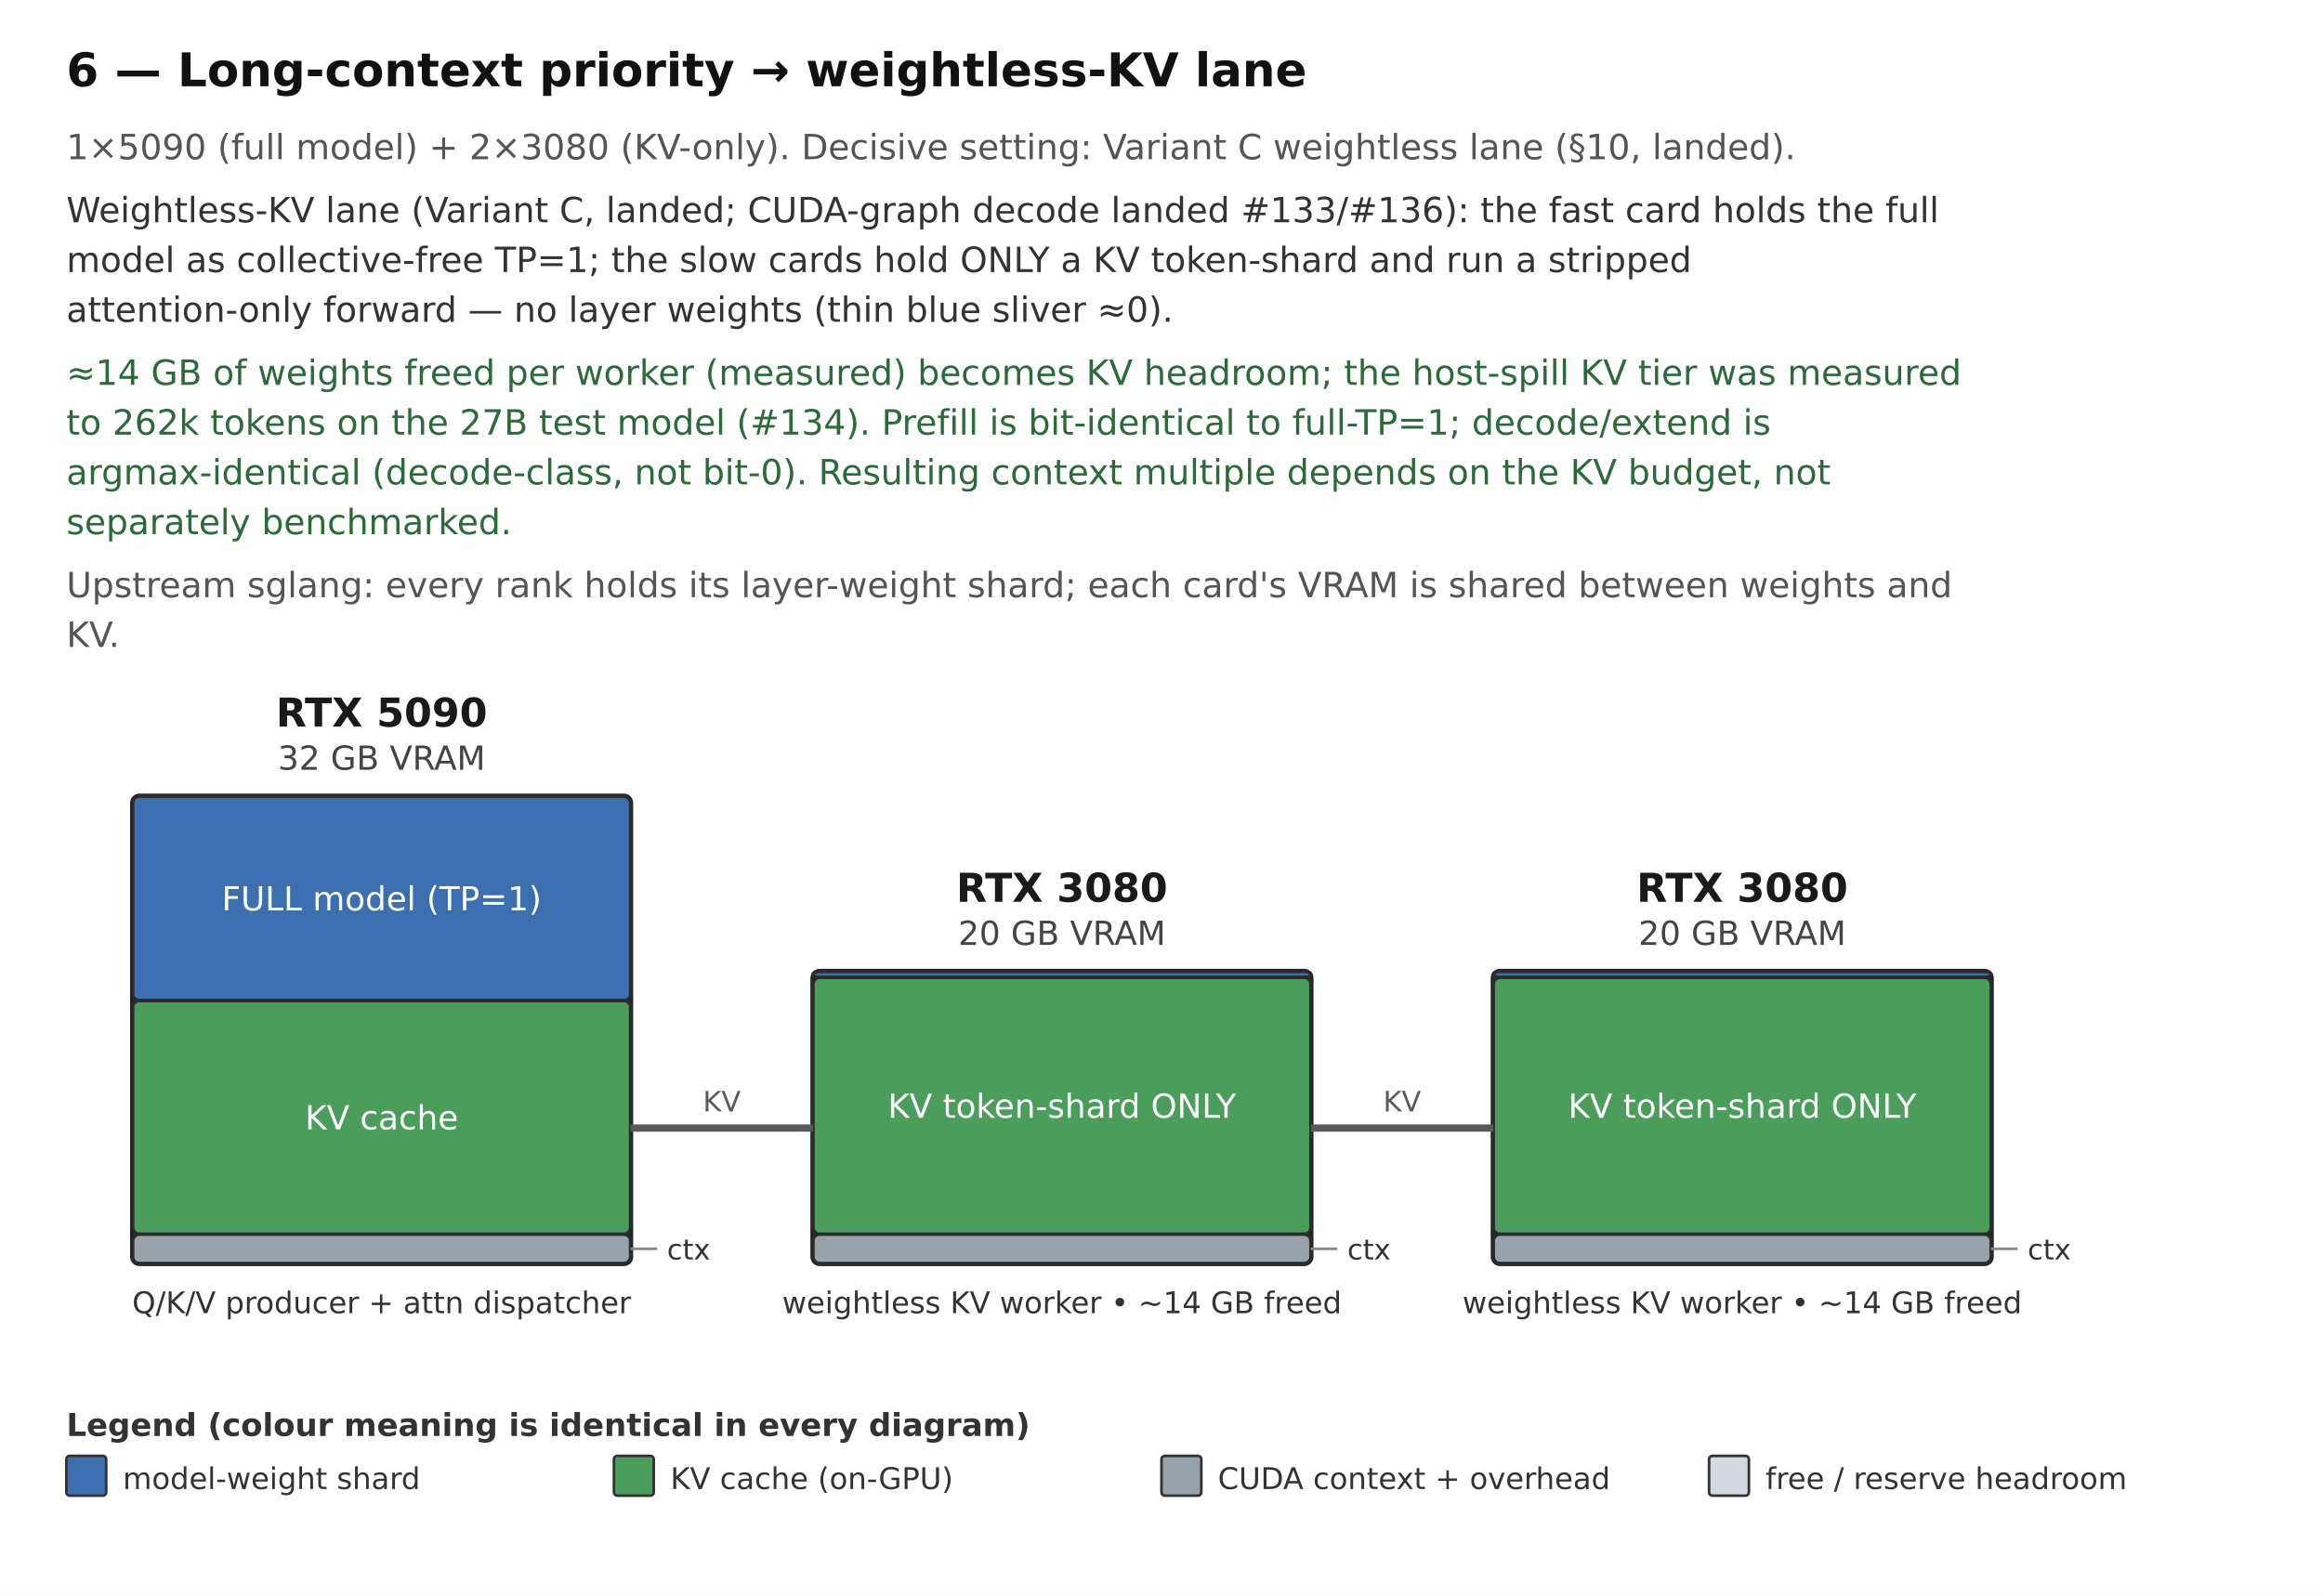
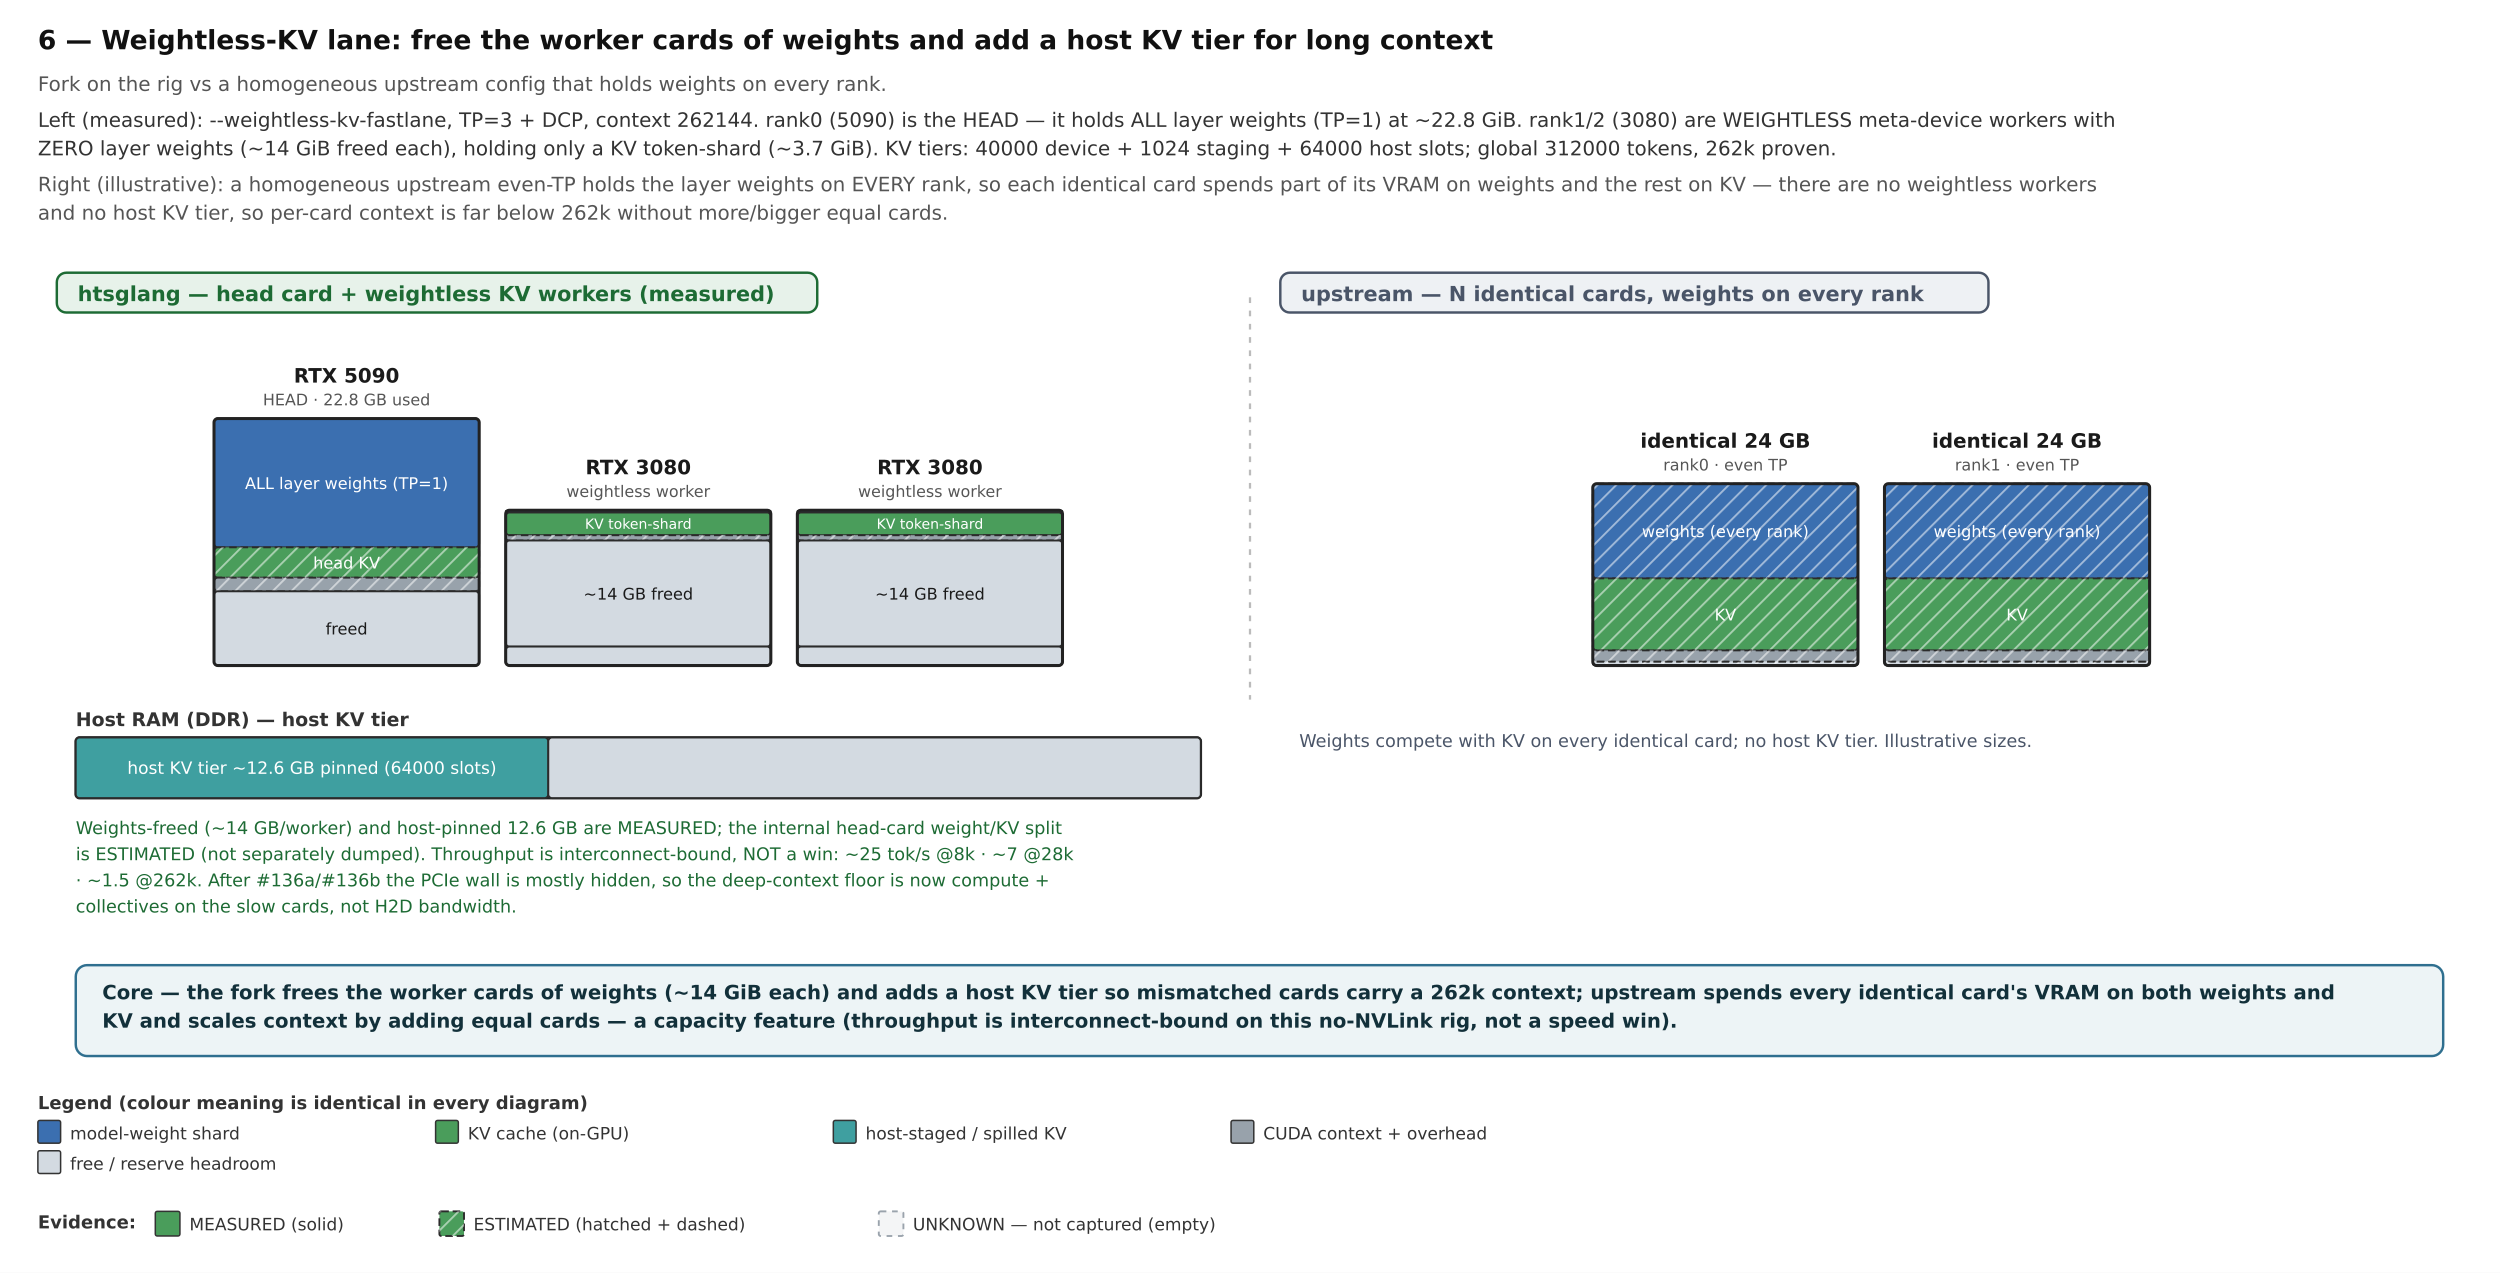
- <svg xmlns="http://www.w3.org/2000/svg" viewBox="0 0 700 481" width="700" height="481" font-family="sans-serif">
+ <svg xmlns="http://www.w3.org/2000/svg" viewBox="0 0 1320 672" width="1320" height="672" font-family="sans-serif">
  <defs>
+     <pattern id="hatch" patternUnits="userSpaceOnUse" width="7" height="7" patternTransform="rotate(45)">
+       <line x1="0" y1="0" x2="0" y2="7" stroke="#ffffff" stroke-width="2" stroke-opacity="0.5" />
+     </pattern>
    <marker id="arr" markerWidth="9" markerHeight="9" refX="6.5" refY="3" orient="auto" markerUnits="userSpaceOnUse">
      <path d="M0,0 L7,3 L0,6 Z" fill="#333" />
    </marker>
    <marker id="arrP" markerWidth="9" markerHeight="9" refX="6.5" refY="3" orient="auto" markerUnits="userSpaceOnUse">
      <path d="M0,0 L7,3 L0,6 Z" fill="#8a5a2b" />
    </marker>
    <marker id="arrG" markerWidth="9" markerHeight="9" refX="6.5" refY="3" orient="auto" markerUnits="userSpaceOnUse">
      <path d="M0,0 L7,3 L0,6 Z" fill="#227a3a" />
    </marker>
    <marker id="arrR" markerWidth="9" markerHeight="9" refX="6.5" refY="3" orient="auto" markerUnits="userSpaceOnUse">
      <path d="M0,0 L7,3 L0,6 Z" fill="#c0504d" />
    </marker>
    <marker id="arrB" markerWidth="9" markerHeight="9" refX="6.5" refY="3" orient="auto" markerUnits="userSpaceOnUse">
      <path d="M0,0 L7,3 L0,6 Z" fill="#3b6fb0" />
    </marker>
    <marker id="arrV" markerWidth="9" markerHeight="9" refX="6.5" refY="3" orient="auto" markerUnits="userSpaceOnUse">
      <path d="M0,0 L7,3 L0,6 Z" fill="#7d5ba6" />
    </marker>
  </defs>
-   <rect x="0.0" y="0.0" width="700.0" height="481.0" rx="0" fill="#ffffff" stroke="none" stroke-width="0" />
-   <text x="20.0" y="26.0" font-family="DejaVu Sans, Verdana, Arial, sans-serif" font-size="14" font-weight="bold" text-anchor="start" fill="#111">6 — Long-context priority → weightless-KV lane</text>
-   <text x="20.0" y="48.0" font-family="DejaVu Sans, Verdana, Arial, sans-serif" font-size="10.5" font-weight="normal" text-anchor="start" fill="#555">1×5090 (full model) + 2×3080 (KV-only). Decisive setting: Variant C weightless lane (§10, landed).</text>
-   <text x="20.0" y="67.0" font-family="DejaVu Sans, Verdana, Arial, sans-serif" font-size="10.5" font-weight="normal" text-anchor="start" fill="#333">Weightless-KV lane (Variant C, landed; CUDA-graph decode landed #133/#136): the fast card holds the full</text>
-   <text x="20.0" y="82.0" font-family="DejaVu Sans, Verdana, Arial, sans-serif" font-size="10.5" font-weight="normal" text-anchor="start" fill="#333">model as collective-free TP=1; the slow cards hold ONLY a KV token-shard and run a stripped</text>
-   <text x="20.0" y="97.0" font-family="DejaVu Sans, Verdana, Arial, sans-serif" font-size="10.5" font-weight="normal" text-anchor="start" fill="#333">attention-only forward — no layer weights (thin blue sliver ≈0).</text>
-   <text x="20.0" y="116.0" font-family="DejaVu Sans, Verdana, Arial, sans-serif" font-size="10.5" font-weight="normal" text-anchor="start" fill="#2b6b3a">≈14 GB of weights freed per worker (measured) becomes KV headroom; the host-spill KV tier was measured</text>
-   <text x="20.0" y="131.0" font-family="DejaVu Sans, Verdana, Arial, sans-serif" font-size="10.5" font-weight="normal" text-anchor="start" fill="#2b6b3a">to 262k tokens on the 27B test model (#134). Prefill is bit-identical to full-TP=1; decode/extend is</text>
-   <text x="20.0" y="146.0" font-family="DejaVu Sans, Verdana, Arial, sans-serif" font-size="10.5" font-weight="normal" text-anchor="start" fill="#2b6b3a">argmax-identical (decode-class, not bit-0). Resulting context multiple depends on the KV budget, not</text>
-   <text x="20.0" y="161.0" font-family="DejaVu Sans, Verdana, Arial, sans-serif" font-size="10.5" font-weight="normal" text-anchor="start" fill="#2b6b3a">separately benchmarked.</text>
-   <text x="20.0" y="180.0" font-family="DejaVu Sans, Verdana, Arial, sans-serif" font-size="10.5" font-weight="normal" text-anchor="start" fill="#555">Upstream sglang: every rank holds its layer-weight shard; each card's VRAM is shared between weights and</text>
-   <text x="20.0" y="195.0" font-family="DejaVu Sans, Verdana, Arial, sans-serif" font-size="10.5" font-weight="normal" text-anchor="start" fill="#555">KV.</text>
-   <text x="115.0" y="219.0" font-family="DejaVu Sans, Verdana, Arial, sans-serif" font-size="12" font-weight="bold" text-anchor="middle" fill="#1a1a1a">RTX 5090</text>
-   <text x="115.0" y="232.0" font-family="DejaVu Sans, Verdana, Arial, sans-serif" font-size="10" font-weight="normal" text-anchor="middle" fill="#444">32 GB VRAM</text>
-   <rect x="40.0" y="240.0" width="150.0" height="140.8" rx="2" fill="none" stroke="#222" stroke-width="1.6" />
-   <rect x="40.0" y="240.0" width="150.0" height="61.6" rx="2" fill="#3b6fb0" stroke="#2b2b2b" stroke-width="1.0" />
-   <text x="115.0" y="274.4" font-family="DejaVu Sans, Verdana, Arial, sans-serif" font-size="10" font-weight="normal" text-anchor="middle" fill="#ffffff">FULL model (TP=1)</text>
-   <rect x="40.0" y="301.6" width="150.0" height="70.4" rx="2" fill="#4a9d5b" stroke="#2b2b2b" stroke-width="1.0" />
-   <text x="115.0" y="340.4" font-family="DejaVu Sans, Verdana, Arial, sans-serif" font-size="10" font-weight="normal" text-anchor="middle" fill="#ffffff">KV cache</text>
-   <rect x="40.0" y="372.0" width="150.0" height="8.8" rx="2" fill="#98a2ab" stroke="#2b2b2b" stroke-width="1.0" />
-   <line x1="190.0" y1="376.4" x2="198.0" y2="376.4" stroke="#888" stroke-width="0.8" />
-   <text x="201.0" y="379.6" font-family="DejaVu Sans, Verdana, Arial, sans-serif" font-size="8.5" font-weight="normal" text-anchor="start" fill="#333">ctx</text>
-   <text x="115.0" y="395.8" font-family="DejaVu Sans, Verdana, Arial, sans-serif" font-size="9" font-weight="normal" text-anchor="middle" fill="#333">Q/K/V producer + attn dispatcher</text>
-   <text x="320.0" y="271.8" font-family="DejaVu Sans, Verdana, Arial, sans-serif" font-size="12" font-weight="bold" text-anchor="middle" fill="#1a1a1a">RTX 3080</text>
-   <text x="320.0" y="284.8" font-family="DejaVu Sans, Verdana, Arial, sans-serif" font-size="10" font-weight="normal" text-anchor="middle" fill="#444">20 GB VRAM</text>
-   <rect x="245.0" y="292.8" width="150.0" height="88.0" rx="2" fill="none" stroke="#222" stroke-width="1.6" />
-   <rect x="245.0" y="292.8" width="150.0" height="1.8" rx="2" fill="#3b6fb0" stroke="#2b2b2b" stroke-width="1.0" />
-   <rect x="245.0" y="294.6" width="150.0" height="77.4" rx="2" fill="#4a9d5b" stroke="#2b2b2b" stroke-width="1.0" />
-   <text x="320.0" y="336.9" font-family="DejaVu Sans, Verdana, Arial, sans-serif" font-size="10" font-weight="normal" text-anchor="middle" fill="#ffffff">KV token-shard ONLY</text>
-   <rect x="245.0" y="372.0" width="150.0" height="8.8" rx="2" fill="#98a2ab" stroke="#2b2b2b" stroke-width="1.0" />
-   <line x1="395.0" y1="376.4" x2="403.0" y2="376.4" stroke="#888" stroke-width="0.8" />
-   <text x="406.0" y="379.6" font-family="DejaVu Sans, Verdana, Arial, sans-serif" font-size="8.5" font-weight="normal" text-anchor="start" fill="#333">ctx</text>
-   <text x="320.0" y="395.8" font-family="DejaVu Sans, Verdana, Arial, sans-serif" font-size="9" font-weight="normal" text-anchor="middle" fill="#333">weightless KV worker • ~14 GB freed</text>
-   <line x1="190.0" y1="340.0" x2="245.0" y2="340.0" stroke="#5a5a5a" stroke-width="2.2" />
-   <text x="217.5" y="335.0" font-family="DejaVu Sans, Verdana, Arial, sans-serif" font-size="8.5" font-weight="normal" text-anchor="middle" fill="#5a5a5a">KV</text>
-   <text x="525.0" y="271.8" font-family="DejaVu Sans, Verdana, Arial, sans-serif" font-size="12" font-weight="bold" text-anchor="middle" fill="#1a1a1a">RTX 3080</text>
-   <text x="525.0" y="284.8" font-family="DejaVu Sans, Verdana, Arial, sans-serif" font-size="10" font-weight="normal" text-anchor="middle" fill="#444">20 GB VRAM</text>
-   <rect x="450.0" y="292.8" width="150.0" height="88.0" rx="2" fill="none" stroke="#222" stroke-width="1.6" />
-   <rect x="450.0" y="292.8" width="150.0" height="1.8" rx="2" fill="#3b6fb0" stroke="#2b2b2b" stroke-width="1.0" />
-   <rect x="450.0" y="294.6" width="150.0" height="77.4" rx="2" fill="#4a9d5b" stroke="#2b2b2b" stroke-width="1.0" />
-   <text x="525.0" y="336.9" font-family="DejaVu Sans, Verdana, Arial, sans-serif" font-size="10" font-weight="normal" text-anchor="middle" fill="#ffffff">KV token-shard ONLY</text>
-   <rect x="450.0" y="372.0" width="150.0" height="8.8" rx="2" fill="#98a2ab" stroke="#2b2b2b" stroke-width="1.0" />
-   <line x1="600.0" y1="376.4" x2="608.0" y2="376.4" stroke="#888" stroke-width="0.8" />
-   <text x="611.0" y="379.6" font-family="DejaVu Sans, Verdana, Arial, sans-serif" font-size="8.5" font-weight="normal" text-anchor="start" fill="#333">ctx</text>
-   <text x="525.0" y="395.8" font-family="DejaVu Sans, Verdana, Arial, sans-serif" font-size="9" font-weight="normal" text-anchor="middle" fill="#333">weightless KV worker • ~14 GB freed</text>
-   <line x1="395.0" y1="340.0" x2="450.0" y2="340.0" stroke="#5a5a5a" stroke-width="2.2" />
-   <text x="422.5" y="335.0" font-family="DejaVu Sans, Verdana, Arial, sans-serif" font-size="8.5" font-weight="normal" text-anchor="middle" fill="#5a5a5a">KV</text>
-   <text x="20.0" y="432.8" font-family="DejaVu Sans, Verdana, Arial, sans-serif" font-size="9.5" font-weight="bold" text-anchor="start" fill="#333">Legend (colour meaning is identical in every diagram)</text>
-   <rect x="20.0" y="438.8" width="12.0" height="12.0" rx="1" fill="#3b6fb0" stroke="#333" stroke-width="0.8" />
-   <text x="37.0" y="448.8" font-family="DejaVu Sans, Verdana, Arial, sans-serif" font-size="9" font-weight="normal" text-anchor="start" fill="#333">model-weight shard</text>
-   <rect x="185.0" y="438.8" width="12.0" height="12.0" rx="1" fill="#4a9d5b" stroke="#333" stroke-width="0.8" />
-   <text x="202.0" y="448.8" font-family="DejaVu Sans, Verdana, Arial, sans-serif" font-size="9" font-weight="normal" text-anchor="start" fill="#333">KV cache (on-GPU)</text>
-   <rect x="350.0" y="438.8" width="12.0" height="12.0" rx="1" fill="#98a2ab" stroke="#333" stroke-width="0.8" />
-   <text x="367.0" y="448.8" font-family="DejaVu Sans, Verdana, Arial, sans-serif" font-size="9" font-weight="normal" text-anchor="start" fill="#333">CUDA context + overhead</text>
-   <rect x="515.0" y="438.8" width="12.0" height="12.0" rx="1" fill="#d3dae1" stroke="#333" stroke-width="0.8" />
-   <text x="532.0" y="448.8" font-family="DejaVu Sans, Verdana, Arial, sans-serif" font-size="9" font-weight="normal" text-anchor="start" fill="#333">free / reserve headroom</text>
+   <rect x="0.0" y="0.0" width="1320.0" height="672.0" rx="0" fill="#ffffff" stroke="none" stroke-width="0" />
+   <text x="20.0" y="26.0" font-family="DejaVu Sans, Verdana, Arial, sans-serif" font-size="14" font-weight="bold" text-anchor="start" fill="#111">6 — Weightless-KV lane: free the worker cards of weights and add a host KV tier for long context</text>
+   <text x="20.0" y="48.0" font-family="DejaVu Sans, Verdana, Arial, sans-serif" font-size="10.5" font-weight="normal" text-anchor="start" fill="#555">Fork on the rig vs a homogeneous upstream config that holds weights on every rank.</text>
+   <text x="20.0" y="67.0" font-family="DejaVu Sans, Verdana, Arial, sans-serif" font-size="10.5" font-weight="normal" text-anchor="start" fill="#333">Left (measured): --weightless-kv-fastlane, TP=3 + DCP, context 262144. rank0 (5090) is the HEAD — it holds ALL layer weights (TP=1) at ~22.8 GiB. rank1/2 (3080) are WEIGHTLESS meta-device workers with</text>
+   <text x="20.0" y="82.0" font-family="DejaVu Sans, Verdana, Arial, sans-serif" font-size="10.5" font-weight="normal" text-anchor="start" fill="#333">ZERO layer weights (~14 GiB freed each), holding only a KV token-shard (~3.7 GiB). KV tiers: 40000 device + 1024 staging + 64000 host slots; global 312000 tokens, 262k proven.</text>
+   <text x="20.0" y="101.0" font-family="DejaVu Sans, Verdana, Arial, sans-serif" font-size="10.5" font-weight="normal" text-anchor="start" fill="#555">Right (illustrative): a homogeneous upstream even-TP holds the layer weights on EVERY rank, so each identical card spends part of its VRAM on weights and the rest on KV — there are no weightless workers</text>
+   <text x="20.0" y="116.0" font-family="DejaVu Sans, Verdana, Arial, sans-serif" font-size="10.5" font-weight="normal" text-anchor="start" fill="#555">and no host KV tier, so per-card context is far below 262k without more/bigger equal cards.</text>
+   <rect x="30.0" y="144.0" width="401.5" height="21.0" rx="5" fill="#e7f2ea" stroke="#1d6b34" stroke-width="1.3" />
+   <text x="41.0" y="159.0" font-family="DejaVu Sans, Verdana, Arial, sans-serif" font-size="11" font-weight="bold" text-anchor="start" fill="#1d6b34">htsglang — head card + weightless KV workers (measured)</text>
+   <rect x="676.0" y="144.0" width="373.9" height="21.0" rx="5" fill="#eef1f4" stroke="#4a5568" stroke-width="1.3" />
+   <text x="687.0" y="159.0" font-family="DejaVu Sans, Verdana, Arial, sans-serif" font-size="11" font-weight="bold" text-anchor="start" fill="#4a5568">upstream — N identical cards, weights on every rank</text>
+   <text x="183.0" y="202.0" font-family="DejaVu Sans, Verdana, Arial, sans-serif" font-size="10.5" font-weight="bold" text-anchor="middle" fill="#1a1a1a">RTX 5090</text>
+   <text x="183.0" y="214.0" font-family="DejaVu Sans, Verdana, Arial, sans-serif" font-size="8.4" font-weight="normal" text-anchor="middle" fill="#555">HEAD · 22.8 GB used</text>
+   <rect x="113.0" y="221.0" width="140.0" height="68.0" rx="2" fill="#3b6fb0" stroke="#2b2b2b" stroke-width="1.0" />
+   <text x="183.0" y="258.2" font-family="DejaVu Sans, Verdana, Arial, sans-serif" font-size="8.5" font-weight="normal" text-anchor="middle" fill="#ffffff">ALL layer weights (TP=1)</text>
+   <rect x="113.0" y="289.0" width="140.0" height="16.0" rx="2" fill="#4a9d5b" stroke="#2b2b2b" stroke-width="1.0" stroke-dasharray="4 2" />
+   <rect x="113.0" y="289.0" width="140.0" height="16.0" fill="url(#hatch)" stroke="none" />
+   <text x="183.0" y="300.2" font-family="DejaVu Sans, Verdana, Arial, sans-serif" font-size="8.5" font-weight="normal" text-anchor="middle" fill="#ffffff">head KV</text>
+   <rect x="113.0" y="305.0" width="140.0" height="7.2" rx="2" fill="#98a2ab" stroke="#2b2b2b" stroke-width="1.0" stroke-dasharray="4 2" />
+   <rect x="113.0" y="305.0" width="140.0" height="7.2" fill="url(#hatch)" stroke="none" />
+   <rect x="113.0" y="312.2" width="140.0" height="39.2" rx="2" fill="#d3dae1" stroke="#2b2b2b" stroke-width="1.0" />
+   <text x="183.0" y="335.0" font-family="DejaVu Sans, Verdana, Arial, sans-serif" font-size="8.5" font-weight="normal" text-anchor="middle" fill="#1a1a1a">freed</text>
+   <rect x="113.0" y="221.0" width="140.0" height="130.4" rx="2" fill="none" stroke="#222" stroke-width="1.6" />
+   <text x="337.0" y="250.4" font-family="DejaVu Sans, Verdana, Arial, sans-serif" font-size="10.5" font-weight="bold" text-anchor="middle" fill="#1a1a1a">RTX 3080</text>
+   <text x="337.0" y="262.4" font-family="DejaVu Sans, Verdana, Arial, sans-serif" font-size="8.4" font-weight="normal" text-anchor="middle" fill="#555">weightless worker</text>
+   <rect x="267.0" y="269.4" width="140.0" height="1.2" rx="2" fill="#3b6fb0" stroke="#2b2b2b" stroke-width="1.0" />
+   <rect x="267.0" y="270.6" width="140.0" height="12.0" rx="2" fill="#4a9d5b" stroke="#2b2b2b" stroke-width="1.0" />
+   <text x="337.0" y="279.2" font-family="DejaVu Sans, Verdana, Arial, sans-serif" font-size="7.4" font-weight="normal" text-anchor="middle" fill="#ffffff">KV token-shard</text>
+   <rect x="267.0" y="282.6" width="140.0" height="2.8" rx="2" fill="#98a2ab" stroke="#2b2b2b" stroke-width="1.0" stroke-dasharray="4 2" />
+   <rect x="267.0" y="282.6" width="140.0" height="2.8" fill="url(#hatch)" stroke="none" />
+   <rect x="267.0" y="285.4" width="140.0" height="56.0" rx="2" fill="#d3dae1" stroke="#2b2b2b" stroke-width="1.0" />
+   <text x="337.0" y="316.6" font-family="DejaVu Sans, Verdana, Arial, sans-serif" font-size="8.5" font-weight="normal" text-anchor="middle" fill="#1a1a1a">~14 GB freed</text>
+   <rect x="267.0" y="341.4" width="140.0" height="10.0" rx="2" fill="#d3dae1" stroke="#2b2b2b" stroke-width="1.0" />
+   <rect x="267.0" y="269.4" width="140.0" height="82.0" rx="2" fill="none" stroke="#222" stroke-width="1.6" />
+   <text x="491.0" y="250.4" font-family="DejaVu Sans, Verdana, Arial, sans-serif" font-size="10.5" font-weight="bold" text-anchor="middle" fill="#1a1a1a">RTX 3080</text>
+   <text x="491.0" y="262.4" font-family="DejaVu Sans, Verdana, Arial, sans-serif" font-size="8.4" font-weight="normal" text-anchor="middle" fill="#555">weightless worker</text>
+   <rect x="421.0" y="269.4" width="140.0" height="1.2" rx="2" fill="#3b6fb0" stroke="#2b2b2b" stroke-width="1.0" />
+   <rect x="421.0" y="270.6" width="140.0" height="12.0" rx="2" fill="#4a9d5b" stroke="#2b2b2b" stroke-width="1.0" />
+   <text x="491.0" y="279.2" font-family="DejaVu Sans, Verdana, Arial, sans-serif" font-size="7.4" font-weight="normal" text-anchor="middle" fill="#ffffff">KV token-shard</text>
+   <rect x="421.0" y="282.6" width="140.0" height="2.8" rx="2" fill="#98a2ab" stroke="#2b2b2b" stroke-width="1.0" stroke-dasharray="4 2" />
+   <rect x="421.0" y="282.6" width="140.0" height="2.8" fill="url(#hatch)" stroke="none" />
+   <rect x="421.0" y="285.4" width="140.0" height="56.0" rx="2" fill="#d3dae1" stroke="#2b2b2b" stroke-width="1.0" />
+   <text x="491.0" y="316.6" font-family="DejaVu Sans, Verdana, Arial, sans-serif" font-size="8.5" font-weight="normal" text-anchor="middle" fill="#1a1a1a">~14 GB freed</text>
+   <rect x="421.0" y="341.4" width="140.0" height="10.0" rx="2" fill="#d3dae1" stroke="#2b2b2b" stroke-width="1.0" />
+   <rect x="421.0" y="269.4" width="140.0" height="82.0" rx="2" fill="none" stroke="#222" stroke-width="1.6" />
+   <text x="911.0" y="236.4" font-family="DejaVu Sans, Verdana, Arial, sans-serif" font-size="10.5" font-weight="bold" text-anchor="middle" fill="#1a1a1a">identical 24 GB</text>
+   <text x="911.0" y="248.4" font-family="DejaVu Sans, Verdana, Arial, sans-serif" font-size="8.4" font-weight="normal" text-anchor="middle" fill="#555">rank0 · even TP</text>
+   <rect x="841.0" y="255.4" width="140.0" height="50.0" rx="2" fill="#3b6fb0" stroke="#2b2b2b" stroke-width="1.0" stroke-dasharray="4 2" />
+   <rect x="841.0" y="255.4" width="140.0" height="50.0" fill="url(#hatch)" stroke="none" />
+   <text x="911.0" y="283.6" font-family="DejaVu Sans, Verdana, Arial, sans-serif" font-size="8.5" font-weight="normal" text-anchor="middle" fill="#ffffff">weights (every rank)</text>
+   <rect x="841.0" y="305.4" width="140.0" height="38.0" rx="2" fill="#4a9d5b" stroke="#2b2b2b" stroke-width="1.0" stroke-dasharray="4 2" />
+   <rect x="841.0" y="305.4" width="140.0" height="38.0" fill="url(#hatch)" stroke="none" />
+   <text x="911.0" y="327.6" font-family="DejaVu Sans, Verdana, Arial, sans-serif" font-size="8.5" font-weight="normal" text-anchor="middle" fill="#ffffff">KV</text>
+   <rect x="841.0" y="343.4" width="140.0" height="6.0" rx="2" fill="#98a2ab" stroke="#2b2b2b" stroke-width="1.0" stroke-dasharray="4 2" />
+   <rect x="841.0" y="343.4" width="140.0" height="6.0" fill="url(#hatch)" stroke="none" />
+   <rect x="841.0" y="349.4" width="140.0" height="2.0" rx="2" fill="#d3dae1" stroke="#2b2b2b" stroke-width="1.0" stroke-dasharray="4 2" />
+   <rect x="841.0" y="349.4" width="140.0" height="2.0" fill="url(#hatch)" stroke="none" />
+   <rect x="841.0" y="255.4" width="140.0" height="96.0" rx="2" fill="none" stroke="#222" stroke-width="1.6" />
+   <text x="1065.0" y="236.4" font-family="DejaVu Sans, Verdana, Arial, sans-serif" font-size="10.5" font-weight="bold" text-anchor="middle" fill="#1a1a1a">identical 24 GB</text>
+   <text x="1065.0" y="248.4" font-family="DejaVu Sans, Verdana, Arial, sans-serif" font-size="8.4" font-weight="normal" text-anchor="middle" fill="#555">rank1 · even TP</text>
+   <rect x="995.0" y="255.4" width="140.0" height="50.0" rx="2" fill="#3b6fb0" stroke="#2b2b2b" stroke-width="1.0" stroke-dasharray="4 2" />
+   <rect x="995.0" y="255.4" width="140.0" height="50.0" fill="url(#hatch)" stroke="none" />
+   <text x="1065.0" y="283.6" font-family="DejaVu Sans, Verdana, Arial, sans-serif" font-size="8.5" font-weight="normal" text-anchor="middle" fill="#ffffff">weights (every rank)</text>
+   <rect x="995.0" y="305.4" width="140.0" height="38.0" rx="2" fill="#4a9d5b" stroke="#2b2b2b" stroke-width="1.0" stroke-dasharray="4 2" />
+   <rect x="995.0" y="305.4" width="140.0" height="38.0" fill="url(#hatch)" stroke="none" />
+   <text x="1065.0" y="327.6" font-family="DejaVu Sans, Verdana, Arial, sans-serif" font-size="8.5" font-weight="normal" text-anchor="middle" fill="#ffffff">KV</text>
+   <rect x="995.0" y="343.4" width="140.0" height="6.0" rx="2" fill="#98a2ab" stroke="#2b2b2b" stroke-width="1.0" stroke-dasharray="4 2" />
+   <rect x="995.0" y="343.4" width="140.0" height="6.0" fill="url(#hatch)" stroke="none" />
+   <rect x="995.0" y="349.4" width="140.0" height="2.0" rx="2" fill="#d3dae1" stroke="#2b2b2b" stroke-width="1.0" stroke-dasharray="4 2" />
+   <rect x="995.0" y="349.4" width="140.0" height="2.0" fill="url(#hatch)" stroke="none" />
+   <rect x="995.0" y="255.4" width="140.0" height="96.0" rx="2" fill="none" stroke="#222" stroke-width="1.6" />
+   <line x1="660.0" y1="157.0" x2="660.0" y2="369.4" stroke="#bbb" stroke-width="1.2" stroke-dasharray="3 4" />
+   <text x="40.0" y="383.4" font-family="DejaVu Sans, Verdana, Arial, sans-serif" font-size="10" font-weight="bold" text-anchor="start" fill="#333">Host RAM (DDR) — host KV tier</text>
+   <rect x="40.0" y="389.4" width="594.0" height="32.0" rx="2" fill="none" stroke="#222" stroke-width="1.4" />
+   <rect x="40.0" y="389.4" width="249.5" height="32.0" rx="2" fill="#3f9fa0" stroke="#2b2b2b" stroke-width="1.0" />
+   <text x="164.7" y="408.6" font-family="DejaVu Sans, Verdana, Arial, sans-serif" font-size="9" font-weight="normal" text-anchor="middle" fill="#ffffff">host KV tier ~12.6 GB pinned (64000 slots)</text>
+   <rect x="289.5" y="389.4" width="344.5" height="32.0" rx="2" fill="#d3dae1" stroke="#2b2b2b" stroke-width="1.0" />
+   <text x="40.0" y="440.4" font-family="DejaVu Sans, Verdana, Arial, sans-serif" font-size="9.3" font-weight="normal" text-anchor="start" fill="#1d6b34">Weights-freed (~14 GB/worker) and host-pinned 12.6 GB are MEASURED; the internal head-card weight/KV split</text>
+   <text x="40.0" y="454.2" font-family="DejaVu Sans, Verdana, Arial, sans-serif" font-size="9.3" font-weight="normal" text-anchor="start" fill="#1d6b34">is ESTIMATED (not separately dumped). Throughput is interconnect-bound, NOT a win: ~25 tok/s @8k · ~7 @28k</text>
+   <text x="40.0" y="468.0" font-family="DejaVu Sans, Verdana, Arial, sans-serif" font-size="9.3" font-weight="normal" text-anchor="start" fill="#1d6b34">· ~1.5 @262k. After #136a/#136b the PCIe wall is mostly hidden, so the deep-context floor is now compute +</text>
+   <text x="40.0" y="481.8" font-family="DejaVu Sans, Verdana, Arial, sans-serif" font-size="9.3" font-weight="normal" text-anchor="start" fill="#1d6b34">collectives on the slow cards, not H2D bandwidth.</text>
+   <text x="686.0" y="394.4" font-family="DejaVu Sans, Verdana, Arial, sans-serif" font-size="9.3" font-weight="normal" text-anchor="start" fill="#4a5568">Weights compete with KV on every identical card; no host KV tier. Illustrative sizes.</text>
+   <rect x="40.0" y="509.6" width="1250.0" height="48.0" rx="6" fill="#edf4f6" stroke="#2f6f8f" stroke-width="1.3" />
+   <text x="54.0" y="527.6" font-family="DejaVu Sans, Verdana, Arial, sans-serif" font-size="10.4" font-weight="bold" text-anchor="start" fill="#12303a">Core — the fork frees the worker cards of weights (~14 GiB each) and adds a host KV tier so mismatched cards carry a 262k context; upstream spends every identical card's VRAM on both weights and</text>
+   <text x="54.0" y="542.6" font-family="DejaVu Sans, Verdana, Arial, sans-serif" font-size="10.4" font-weight="bold" text-anchor="start" fill="#12303a">KV and scales context by adding equal cards — a capacity feature (throughput is interconnect-bound on this no-NVLink rig, not a speed win).</text>
+   <text x="20.0" y="585.6" font-family="DejaVu Sans, Verdana, Arial, sans-serif" font-size="9.5" font-weight="bold" text-anchor="start" fill="#333">Legend (colour meaning is identical in every diagram)</text>
+   <rect x="20.0" y="591.6" width="12.0" height="12.0" rx="1" fill="#3b6fb0" stroke="#333" stroke-width="0.8" />
+   <text x="37.0" y="601.6" font-family="DejaVu Sans, Verdana, Arial, sans-serif" font-size="9" font-weight="normal" text-anchor="start" fill="#333">model-weight shard</text>
+   <rect x="230.0" y="591.6" width="12.0" height="12.0" rx="1" fill="#4a9d5b" stroke="#333" stroke-width="0.8" />
+   <text x="247.0" y="601.6" font-family="DejaVu Sans, Verdana, Arial, sans-serif" font-size="9" font-weight="normal" text-anchor="start" fill="#333">KV cache (on-GPU)</text>
+   <rect x="440.0" y="591.6" width="12.0" height="12.0" rx="1" fill="#3f9fa0" stroke="#333" stroke-width="0.8" />
+   <text x="457.0" y="601.6" font-family="DejaVu Sans, Verdana, Arial, sans-serif" font-size="9" font-weight="normal" text-anchor="start" fill="#333">host-staged / spilled KV</text>
+   <rect x="650.0" y="591.6" width="12.0" height="12.0" rx="1" fill="#98a2ab" stroke="#333" stroke-width="0.8" />
+   <text x="667.0" y="601.6" font-family="DejaVu Sans, Verdana, Arial, sans-serif" font-size="9" font-weight="normal" text-anchor="start" fill="#333">CUDA context + overhead</text>
+   <rect x="20.0" y="607.6" width="12.0" height="12.0" rx="1" fill="#d3dae1" stroke="#333" stroke-width="0.8" />
+   <text x="37.0" y="617.6" font-family="DejaVu Sans, Verdana, Arial, sans-serif" font-size="9" font-weight="normal" text-anchor="start" fill="#333">free / reserve headroom</text>
+   <text x="20.0" y="648.6" font-family="DejaVu Sans, Verdana, Arial, sans-serif" font-size="9.5" font-weight="bold" text-anchor="start" fill="#333">Evidence:</text>
+   <rect x="82.0" y="639.6" width="13.0" height="13.0" rx="1" fill="#4a9d5b" stroke="#333" stroke-width="0.8" />
+   <text x="100.0" y="649.6" font-family="DejaVu Sans, Verdana, Arial, sans-serif" font-size="9" font-weight="normal" text-anchor="start" fill="#333">MEASURED (solid)</text>
+   <rect x="232.0" y="639.6" width="13.0" height="13.0" rx="1" fill="#4a9d5b" stroke="#2b2b2b" stroke-width="1.0" stroke-dasharray="4 2" />
+   <rect x="232" y="639.6" width="13" height="13" fill="url(#hatch)" stroke="none" />
+   <text x="250.0" y="649.6" font-family="DejaVu Sans, Verdana, Arial, sans-serif" font-size="9" font-weight="normal" text-anchor="start" fill="#333">ESTIMATED (hatched + dashed)</text>
+   <rect x="464.0" y="639.6" width="13.0" height="13.0" rx="1" fill="#f4f5f6" stroke="#9aa3ac" stroke-width="1.0" stroke-dasharray="3 3" />
+   <text x="482.0" y="649.6" font-family="DejaVu Sans, Verdana, Arial, sans-serif" font-size="9" font-weight="normal" text-anchor="start" fill="#333">UNKNOWN — not captured (empty)</text>
</svg>
